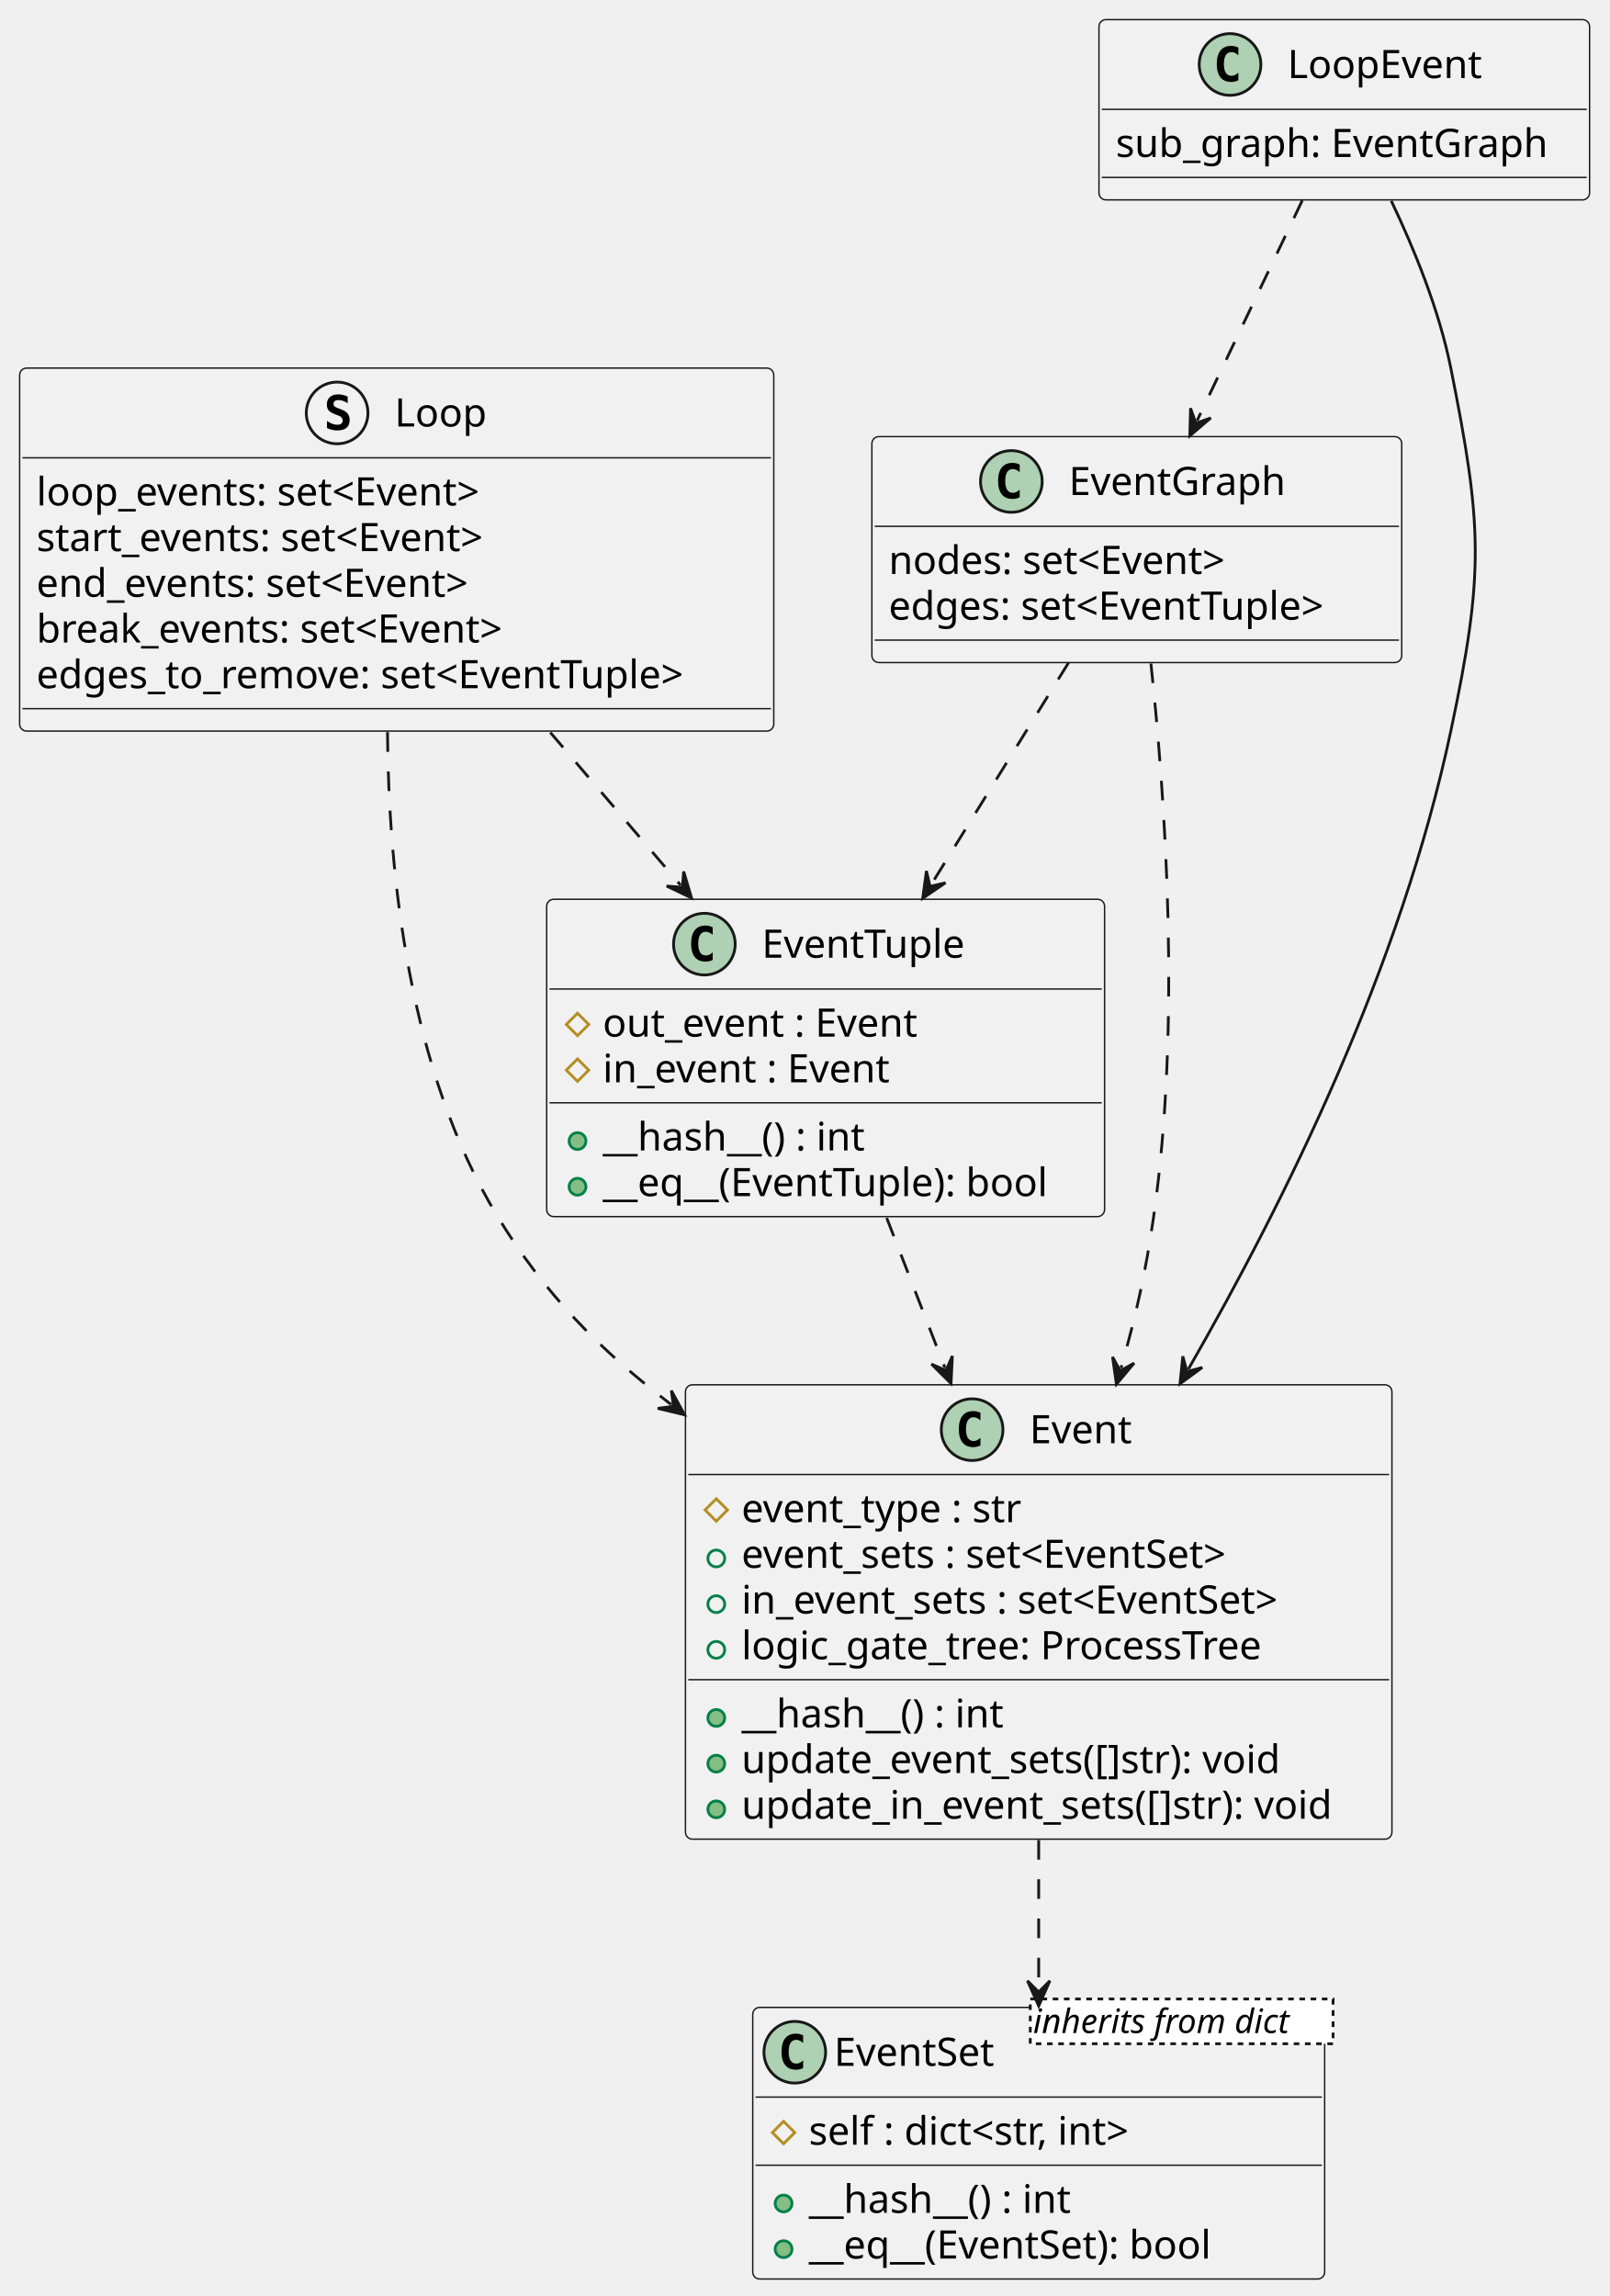
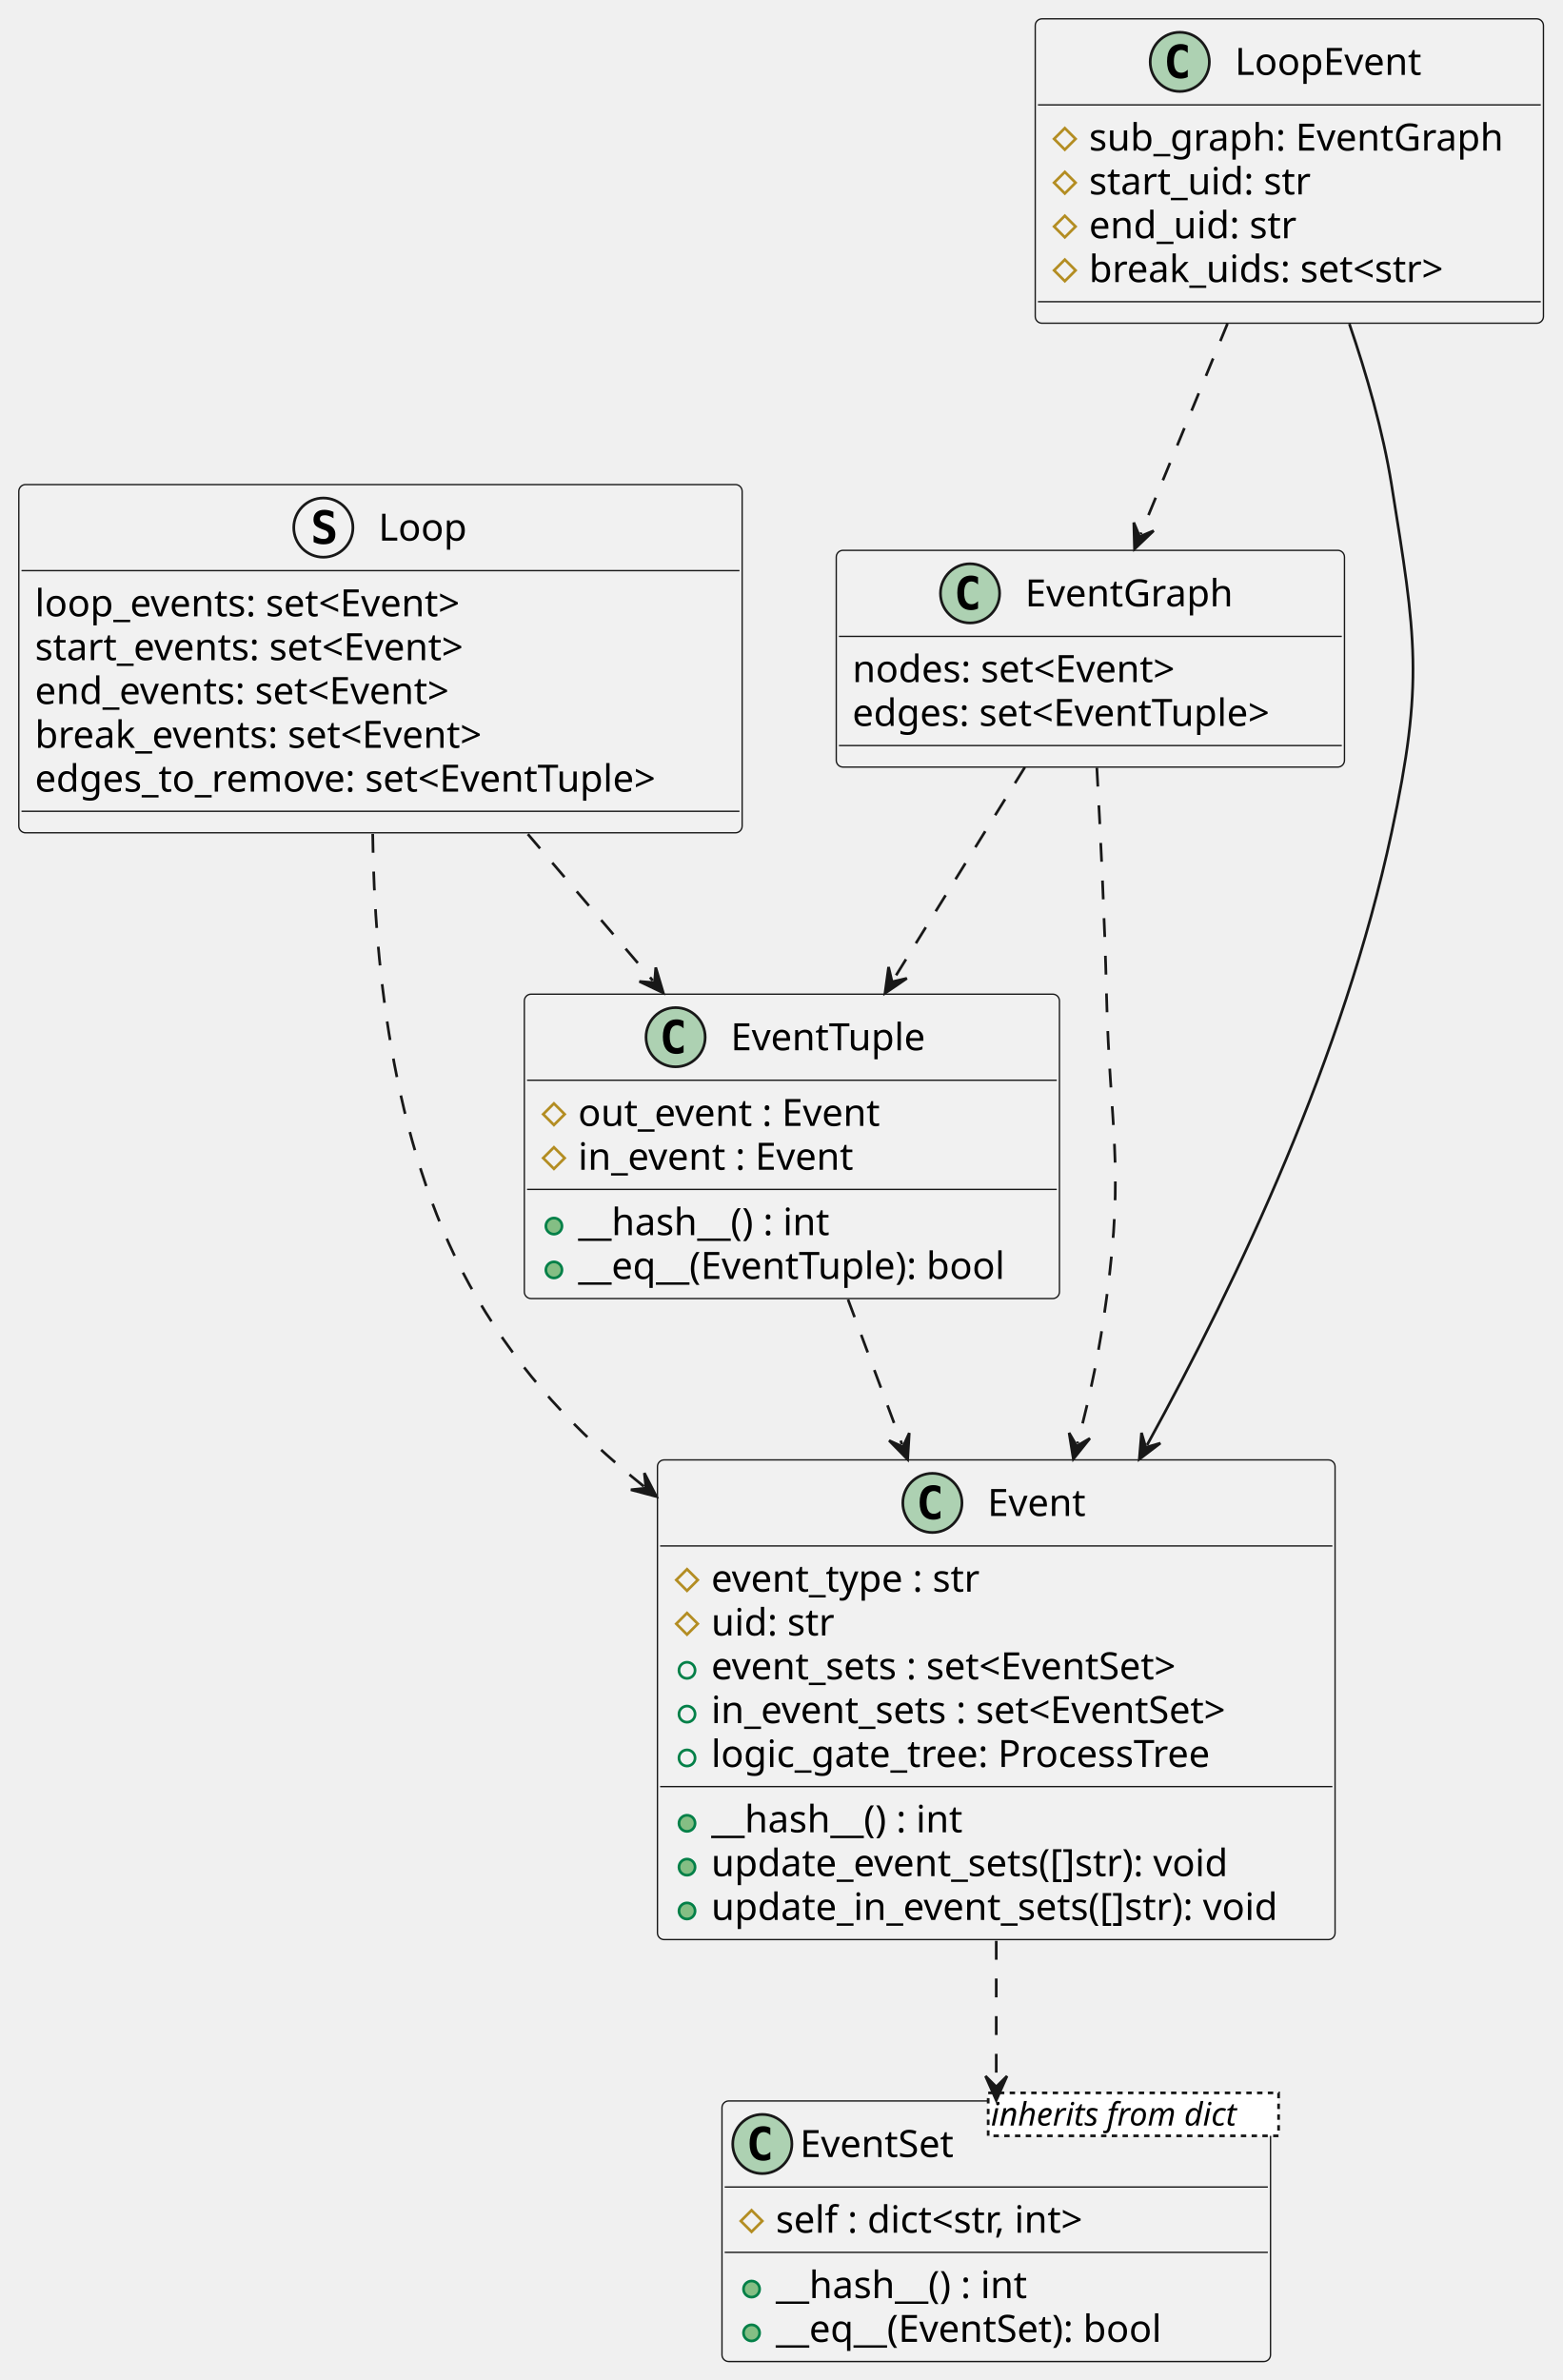
- <svg xmlns="http://www.w3.org/2000/svg" contentStyleType="text/css" height="819px" preserveAspectRatio="none" style="width:574px;height:819px;background:#FFFFFF;" version="1.1" viewBox="0 0 574 819" width="574px" zoomAndPan="magnify">
+ <svg xmlns="http://www.w3.org/2000/svg" contentStyleType="text/css" height="885px" preserveAspectRatio="none" style="width:581px;height:885px;background:#FFFFFF;" version="1.1" viewBox="0 0 581 885" width="581px" zoomAndPan="magnify">
  <defs />
  <g>
    <g id="elem_Event">
-       <rect codeLine="2" fill="#F1F1F1" height="162.078" id="Event" rx="2.5" ry="2.5" style="stroke:#181818;stroke-width:0.5;" width="252" x="244.5" y="493.97" />
-       <ellipse cx="346.75" cy="509.97" fill="#ADD1B2" rx="11" ry="11" style="stroke:#181818;stroke-width:1.0;" />
-       <path d="M349.719,515.611 Q349.141,515.908 348.5,516.048 Q347.859,516.204 347.156,516.204 Q344.656,516.204 343.328,514.564 Q342.016,512.908 342.016,509.783 Q342.016,506.658 343.328,505.001 Q344.656,503.345 347.156,503.345 Q347.859,503.345 348.5,503.501 Q349.156,503.658 349.719,503.954 L349.719,506.673 Q349.094,506.095 348.5,505.829 Q347.906,505.548 347.281,505.548 Q345.938,505.548 345.25,506.626 Q344.562,507.689 344.562,509.783 Q344.562,511.876 345.25,512.954 Q345.938,514.017 347.281,514.017 Q347.906,514.017 348.5,513.751 Q349.094,513.47 349.719,512.892 L349.719,515.611 Z " fill="#000000" />
-       <text fill="#000000" font-family="sans-serif" font-size="14" lengthAdjust="spacing" textLength="39" x="367.25" y="514.817">Event</text>
-       <line style="stroke:#181818;stroke-width:0.5;" x1="245.5" x2="495.5" y1="525.97" y2="525.97" />
-       <polygon fill="none" points="255.5,534.618,259.5,538.618,255.5,542.618,251.5,538.618" style="stroke:#B38D22;stroke-width:1.0;" />
-       <text fill="#000000" font-family="sans-serif" font-size="14" lengthAdjust="spacing" textLength="107" x="264.5" y="542.965">event_type : str</text>
-       <ellipse cx="255.5" cy="555.915" fill="none" rx="3" ry="3" style="stroke:#038048;stroke-width:1.0;" />
-       <text fill="#000000" font-family="sans-serif" font-size="14" lengthAdjust="spacing" textLength="197" x="264.5" y="559.262">event_sets : set&lt;EventSet&gt;</text>
-       <ellipse cx="255.5" cy="572.212" fill="none" rx="3" ry="3" style="stroke:#038048;stroke-width:1.0;" />
-       <text fill="#000000" font-family="sans-serif" font-size="14" lengthAdjust="spacing" textLength="216" x="264.5" y="575.559">in_event_sets : set&lt;EventSet&gt;</text>
-       <ellipse cx="255.5" cy="588.509" fill="none" rx="3" ry="3" style="stroke:#038048;stroke-width:1.0;" />
-       <text fill="#000000" font-family="sans-serif" font-size="14" lengthAdjust="spacing" textLength="202" x="264.5" y="591.856">logic_gate_tree: ProcessTree</text>
-       <line style="stroke:#181818;stroke-width:0.5;" x1="245.5" x2="495.5" y1="599.158" y2="599.158" />
-       <ellipse cx="255.5" cy="612.806" fill="#84BE84" rx="3" ry="3" style="stroke:#038048;stroke-width:1.0;" />
-       <text fill="#000000" font-family="sans-serif" font-size="14" lengthAdjust="spacing" textLength="102" x="264.5" y="616.153">__hash__() : int</text>
-       <ellipse cx="255.5" cy="629.103" fill="#84BE84" rx="3" ry="3" style="stroke:#038048;stroke-width:1.0;" />
-       <text fill="#000000" font-family="sans-serif" font-size="14" lengthAdjust="spacing" textLength="207" x="264.5" y="632.449">update_event_sets([]str): void</text>
-       <ellipse cx="255.5" cy="645.4" fill="#84BE84" rx="3" ry="3" style="stroke:#038048;stroke-width:1.0;" />
-       <text fill="#000000" font-family="sans-serif" font-size="14" lengthAdjust="spacing" textLength="226" x="264.5" y="648.746">update_in_event_sets([]str): void</text>
+       <rect codeLine="2" fill="#F1F1F1" height="178.375" id="Event" rx="2.5" ry="2.5" style="stroke:#181818;stroke-width:0.5;" width="252" x="244.5" y="542.86" />
+       <ellipse cx="346.75" cy="558.86" fill="#ADD1B2" rx="11" ry="11" style="stroke:#181818;stroke-width:1.0;" />
+       <path d="M349.719,564.501 Q349.141,564.798 348.5,564.938 Q347.859,565.094 347.156,565.094 Q344.656,565.094 343.328,563.454 Q342.016,561.798 342.016,558.673 Q342.016,555.548 343.328,553.891 Q344.656,552.235 347.156,552.235 Q347.859,552.235 348.5,552.391 Q349.156,552.548 349.719,552.844 L349.719,555.563 Q349.094,554.985 348.5,554.719 Q347.906,554.438 347.281,554.438 Q345.938,554.438 345.25,555.516 Q344.562,556.579 344.562,558.673 Q344.562,560.766 345.25,561.844 Q345.938,562.907 347.281,562.907 Q347.906,562.907 348.5,562.641 Q349.094,562.36 349.719,561.782 L349.719,564.501 Z " fill="#000000" />
+       <text fill="#000000" font-family="sans-serif" font-size="14" lengthAdjust="spacing" textLength="39" x="367.25" y="563.707">Event</text>
+       <line style="stroke:#181818;stroke-width:0.5;" x1="245.5" x2="495.5" y1="574.86" y2="574.86" />
+       <polygon fill="none" points="255.5,583.508,259.5,587.508,255.5,591.508,251.5,587.508" style="stroke:#B38D22;stroke-width:1.0;" />
+       <text fill="#000000" font-family="sans-serif" font-size="14" lengthAdjust="spacing" textLength="107" x="264.5" y="591.855">event_type : str</text>
+       <polygon fill="none" points="255.5,599.805,259.5,603.805,255.5,607.805,251.5,603.805" style="stroke:#B38D22;stroke-width:1.0;" />
+       <text fill="#000000" font-family="sans-serif" font-size="14" lengthAdjust="spacing" textLength="48" x="264.5" y="608.152">uid: str</text>
+       <ellipse cx="255.5" cy="621.102" fill="none" rx="3" ry="3" style="stroke:#038048;stroke-width:1.0;" />
+       <text fill="#000000" font-family="sans-serif" font-size="14" lengthAdjust="spacing" textLength="197" x="264.5" y="624.449">event_sets : set&lt;EventSet&gt;</text>
+       <ellipse cx="255.5" cy="637.399" fill="none" rx="3" ry="3" style="stroke:#038048;stroke-width:1.0;" />
+       <text fill="#000000" font-family="sans-serif" font-size="14" lengthAdjust="spacing" textLength="216" x="264.5" y="640.746">in_event_sets : set&lt;EventSet&gt;</text>
+       <ellipse cx="255.5" cy="653.696" fill="none" rx="3" ry="3" style="stroke:#038048;stroke-width:1.0;" />
+       <text fill="#000000" font-family="sans-serif" font-size="14" lengthAdjust="spacing" textLength="202" x="264.5" y="657.043">logic_gate_tree: ProcessTree</text>
+       <line style="stroke:#181818;stroke-width:0.5;" x1="245.5" x2="495.5" y1="664.344" y2="664.344" />
+       <ellipse cx="255.5" cy="677.993" fill="#84BE84" rx="3" ry="3" style="stroke:#038048;stroke-width:1.0;" />
+       <text fill="#000000" font-family="sans-serif" font-size="14" lengthAdjust="spacing" textLength="102" x="264.5" y="681.34">__hash__() : int</text>
+       <ellipse cx="255.5" cy="694.29" fill="#84BE84" rx="3" ry="3" style="stroke:#038048;stroke-width:1.0;" />
+       <text fill="#000000" font-family="sans-serif" font-size="14" lengthAdjust="spacing" textLength="207" x="264.5" y="697.636">update_event_sets([]str): void</text>
+       <ellipse cx="255.5" cy="710.587" fill="#84BE84" rx="3" ry="3" style="stroke:#038048;stroke-width:1.0;" />
+       <text fill="#000000" font-family="sans-serif" font-size="14" lengthAdjust="spacing" textLength="226" x="264.5" y="713.933">update_in_event_sets([]str): void</text>
    </g>
    <g id="elem_Loop">
-       <rect codeLine="12" fill="#F1F1F1" height="129.484" id="Loop" rx="2.5" ry="2.5" style="stroke:#181818;stroke-width:0.5;" width="269" x="7" y="131.3" />
-       <ellipse cx="120.25" cy="147.3" fill="#F1F1F1" rx="11" ry="11" style="stroke:#181818;stroke-width:1.0;" />
-       <path d="M119.734,147.863 Q117.875,147.159 117.219,146.394 Q116.578,145.613 116.578,144.3 Q116.578,142.613 117.656,141.644 Q118.734,140.675 120.609,140.675 Q121.469,140.675 122.312,140.878 Q123.172,141.066 124.016,141.456 L124.016,143.847 Q123.234,143.284 122.406,143.003 Q121.594,142.706 120.797,142.706 Q119.922,142.706 119.438,143.066 Q118.969,143.425 118.969,144.081 Q118.969,144.597 119.312,144.941 Q119.656,145.269 120.75,145.675 L121.812,146.081 Q123.297,146.628 124,147.534 Q124.719,148.441 124.719,149.816 Q124.719,151.691 123.609,152.613 Q122.5,153.534 120.25,153.534 Q119.328,153.534 118.406,153.316 Q117.484,153.097 116.625,152.675 L116.625,150.144 Q117.594,150.831 118.516,151.175 Q119.438,151.519 120.328,151.519 Q121.234,151.519 121.734,151.113 Q122.234,150.691 122.234,149.956 Q122.234,149.394 121.891,148.988 Q121.562,148.566 120.938,148.316 L119.734,147.863 Z " fill="#000000" />
-       <text fill="#000000" font-family="sans-serif" font-size="14" lengthAdjust="spacing" textLength="34" x="140.75" y="152.147">Loop</text>
-       <line style="stroke:#181818;stroke-width:0.5;" x1="8" x2="275" y1="163.3" y2="163.3" />
-       <text fill="#000000" font-family="sans-serif" font-size="14" lengthAdjust="spacing" textLength="178" x="13" y="180.295">loop_events: set&lt;Event&gt;</text>
-       <text fill="#000000" font-family="sans-serif" font-size="14" lengthAdjust="spacing" textLength="179" x="13" y="196.592">start_events: set&lt;Event&gt;</text>
-       <text fill="#000000" font-family="sans-serif" font-size="14" lengthAdjust="spacing" textLength="175" x="13" y="212.889">end_events: set&lt;Event&gt;</text>
-       <text fill="#000000" font-family="sans-serif" font-size="14" lengthAdjust="spacing" textLength="187" x="13" y="229.186">break_events: set&lt;Event&gt;</text>
-       <text fill="#000000" font-family="sans-serif" font-size="14" lengthAdjust="spacing" textLength="257" x="13" y="245.483">edges_to_remove: set&lt;EventTuple&gt;</text>
-       <line style="stroke:#181818;stroke-width:0.5;" x1="8" x2="275" y1="252.784" y2="252.784" />
+       <rect codeLine="13" fill="#F1F1F1" height="129.484" id="Loop" rx="2.5" ry="2.5" style="stroke:#181818;stroke-width:0.5;" width="269" x="7" y="180.19" />
+       <ellipse cx="120.25" cy="196.19" fill="#F1F1F1" rx="11" ry="11" style="stroke:#181818;stroke-width:1.0;" />
+       <path d="M119.734,196.752 Q117.875,196.049 117.219,195.284 Q116.578,194.502 116.578,193.19 Q116.578,191.502 117.656,190.534 Q118.734,189.565 120.609,189.565 Q121.469,189.565 122.312,189.768 Q123.172,189.956 124.016,190.346 L124.016,192.737 Q123.234,192.174 122.406,191.893 Q121.594,191.596 120.797,191.596 Q119.922,191.596 119.438,191.956 Q118.969,192.315 118.969,192.971 Q118.969,193.487 119.312,193.831 Q119.656,194.159 120.75,194.565 L121.812,194.971 Q123.297,195.518 124,196.424 Q124.719,197.331 124.719,198.706 Q124.719,200.581 123.609,201.502 Q122.5,202.424 120.25,202.424 Q119.328,202.424 118.406,202.206 Q117.484,201.987 116.625,201.565 L116.625,199.034 Q117.594,199.721 118.516,200.065 Q119.438,200.409 120.328,200.409 Q121.234,200.409 121.734,200.002 Q122.234,199.581 122.234,198.846 Q122.234,198.284 121.891,197.877 Q121.562,197.456 120.938,197.206 L119.734,196.752 Z " fill="#000000" />
+       <text fill="#000000" font-family="sans-serif" font-size="14" lengthAdjust="spacing" textLength="34" x="140.75" y="201.037">Loop</text>
+       <line style="stroke:#181818;stroke-width:0.5;" x1="8" x2="275" y1="212.19" y2="212.19" />
+       <text fill="#000000" font-family="sans-serif" font-size="14" lengthAdjust="spacing" textLength="178" x="13" y="229.185">loop_events: set&lt;Event&gt;</text>
+       <text fill="#000000" font-family="sans-serif" font-size="14" lengthAdjust="spacing" textLength="179" x="13" y="245.482">start_events: set&lt;Event&gt;</text>
+       <text fill="#000000" font-family="sans-serif" font-size="14" lengthAdjust="spacing" textLength="175" x="13" y="261.779">end_events: set&lt;Event&gt;</text>
+       <text fill="#000000" font-family="sans-serif" font-size="14" lengthAdjust="spacing" textLength="187" x="13" y="278.076">break_events: set&lt;Event&gt;</text>
+       <text fill="#000000" font-family="sans-serif" font-size="14" lengthAdjust="spacing" textLength="257" x="13" y="294.373">edges_to_remove: set&lt;EventTuple&gt;</text>
+       <line style="stroke:#181818;stroke-width:0.5;" x1="8" x2="275" y1="301.674" y2="301.674" />
    </g>
    <g id="elem_LoopEvent">
-       <rect codeLine="20" fill="#F1F1F1" height="64.297" id="LoopEvent" rx="2.5" ry="2.5" style="stroke:#181818;stroke-width:0.5;" width="175" x="392" y="7" />
+       <rect codeLine="21" fill="#F1F1F1" height="113.188" id="LoopEvent" rx="2.5" ry="2.5" style="stroke:#181818;stroke-width:0.5;" width="189" x="385" y="7" />
      <ellipse cx="438.75" cy="23" fill="#ADD1B2" rx="11" ry="11" style="stroke:#181818;stroke-width:1.0;" />
      <path d="M441.719,28.641 Q441.141,28.938 440.5,29.078 Q439.859,29.234 439.156,29.234 Q436.656,29.234 435.328,27.594 Q434.016,25.938 434.016,22.812 Q434.016,19.688 435.328,18.031 Q436.656,16.375 439.156,16.375 Q439.859,16.375 440.5,16.531 Q441.156,16.688 441.719,16.984 L441.719,19.703 Q441.094,19.125 440.5,18.859 Q439.906,18.578 439.281,18.578 Q437.938,18.578 437.25,19.656 Q436.562,20.719 436.562,22.812 Q436.562,24.906 437.25,25.984 Q437.938,27.047 439.281,27.047 Q439.906,27.047 440.5,26.781 Q441.094,26.5 441.719,25.922 L441.719,28.641 Z " fill="#000000" />
      <text fill="#000000" font-family="sans-serif" font-size="14" lengthAdjust="spacing" textLength="73" x="459.25" y="27.847">LoopEvent</text>
-       <line style="stroke:#181818;stroke-width:0.5;" x1="393" x2="566" y1="39" y2="39" />
-       <text fill="#000000" font-family="sans-serif" font-size="14" lengthAdjust="spacing" textLength="163" x="398" y="55.995">sub_graph: EventGraph</text>
-       <line style="stroke:#181818;stroke-width:0.5;" x1="393" x2="566" y1="63.297" y2="63.297" />
+       <line style="stroke:#181818;stroke-width:0.5;" x1="386" x2="573" y1="39" y2="39" />
+       <polygon fill="none" points="396,47.648,400,51.648,396,55.648,392,51.648" style="stroke:#B38D22;stroke-width:1.0;" />
+       <text fill="#000000" font-family="sans-serif" font-size="14" lengthAdjust="spacing" textLength="163" x="405" y="55.995">sub_graph: EventGraph</text>
+       <polygon fill="none" points="396,63.945,400,67.945,396,71.945,392,67.945" style="stroke:#B38D22;stroke-width:1.0;" />
+       <text fill="#000000" font-family="sans-serif" font-size="14" lengthAdjust="spacing" textLength="86" x="405" y="72.292">start_uid: str</text>
+       <polygon fill="none" points="396,80.242,400,84.242,396,88.242,392,84.242" style="stroke:#B38D22;stroke-width:1.0;" />
+       <text fill="#000000" font-family="sans-serif" font-size="14" lengthAdjust="spacing" textLength="82" x="405" y="88.589">end_uid: str</text>
+       <polygon fill="none" points="396,96.539,400,100.539,396,104.539,392,100.539" style="stroke:#B38D22;stroke-width:1.0;" />
+       <text fill="#000000" font-family="sans-serif" font-size="14" lengthAdjust="spacing" textLength="148" x="405" y="104.886">break_uids: set&lt;str&gt;</text>
+       <line style="stroke:#181818;stroke-width:0.5;" x1="386" x2="573" y1="112.188" y2="112.188" />
    </g>
    <g id="elem_EventTuple">
-       <rect codeLine="24" fill="#F1F1F1" height="113.188" id="EventTuple" rx="2.5" ry="2.5" style="stroke:#181818;stroke-width:0.5;" width="199" x="195" y="320.78" />
-       <ellipse cx="251.25" cy="336.78" fill="#ADD1B2" rx="11" ry="11" style="stroke:#181818;stroke-width:1.0;" />
-       <path d="M254.219,342.421 Q253.641,342.717 253,342.858 Q252.359,343.014 251.656,343.014 Q249.156,343.014 247.828,341.374 Q246.516,339.717 246.516,336.592 Q246.516,333.467 247.828,331.811 Q249.156,330.155 251.656,330.155 Q252.359,330.155 253,330.311 Q253.656,330.467 254.219,330.764 L254.219,333.483 Q253.594,332.905 253,332.639 Q252.406,332.358 251.781,332.358 Q250.438,332.358 249.75,333.436 Q249.062,334.499 249.062,336.592 Q249.062,338.686 249.75,339.764 Q250.438,340.827 251.781,340.827 Q252.406,340.827 253,340.561 Q253.594,340.28 254.219,339.702 L254.219,342.421 Z " fill="#000000" />
-       <text fill="#000000" font-family="sans-serif" font-size="14" lengthAdjust="spacing" textLength="78" x="271.75" y="341.627">EventTuple</text>
-       <line style="stroke:#181818;stroke-width:0.5;" x1="196" x2="393" y1="352.78" y2="352.78" />
-       <polygon fill="none" points="206,361.428,210,365.428,206,369.428,202,365.428" style="stroke:#B38D22;stroke-width:1.0;" />
-       <text fill="#000000" font-family="sans-serif" font-size="14" lengthAdjust="spacing" textLength="121" x="215" y="369.775">out_event : Event</text>
-       <polygon fill="none" points="206,377.725,210,381.725,206,385.725,202,381.725" style="stroke:#B38D22;stroke-width:1.0;" />
-       <text fill="#000000" font-family="sans-serif" font-size="14" lengthAdjust="spacing" textLength="110" x="215" y="386.072">in_event : Event</text>
-       <line style="stroke:#181818;stroke-width:0.5;" x1="196" x2="393" y1="393.374" y2="393.374" />
-       <ellipse cx="206" cy="407.022" fill="#84BE84" rx="3" ry="3" style="stroke:#038048;stroke-width:1.0;" />
-       <text fill="#000000" font-family="sans-serif" font-size="14" lengthAdjust="spacing" textLength="102" x="215" y="410.369">__hash__() : int</text>
-       <ellipse cx="206" cy="423.319" fill="#84BE84" rx="3" ry="3" style="stroke:#038048;stroke-width:1.0;" />
-       <text fill="#000000" font-family="sans-serif" font-size="14" lengthAdjust="spacing" textLength="173" x="215" y="426.666">__eq__(EventTuple): bool</text>
+       <rect codeLine="28" fill="#F1F1F1" height="113.188" id="EventTuple" rx="2.5" ry="2.5" style="stroke:#181818;stroke-width:0.5;" width="199" x="195" y="369.68" />
+       <ellipse cx="251.25" cy="385.68" fill="#ADD1B2" rx="11" ry="11" style="stroke:#181818;stroke-width:1.0;" />
+       <path d="M254.219,391.321 Q253.641,391.618 253,391.758 Q252.359,391.914 251.656,391.914 Q249.156,391.914 247.828,390.274 Q246.516,388.618 246.516,385.493 Q246.516,382.368 247.828,380.711 Q249.156,379.055 251.656,379.055 Q252.359,379.055 253,379.211 Q253.656,379.368 254.219,379.664 L254.219,382.383 Q253.594,381.805 253,381.539 Q252.406,381.258 251.781,381.258 Q250.438,381.258 249.75,382.336 Q249.062,383.399 249.062,385.493 Q249.062,387.586 249.75,388.664 Q250.438,389.727 251.781,389.727 Q252.406,389.727 253,389.461 Q253.594,389.18 254.219,388.602 L254.219,391.321 Z " fill="#000000" />
+       <text fill="#000000" font-family="sans-serif" font-size="14" lengthAdjust="spacing" textLength="78" x="271.75" y="390.527">EventTuple</text>
+       <line style="stroke:#181818;stroke-width:0.5;" x1="196" x2="393" y1="401.68" y2="401.68" />
+       <polygon fill="none" points="206,410.328,210,414.328,206,418.328,202,414.328" style="stroke:#B38D22;stroke-width:1.0;" />
+       <text fill="#000000" font-family="sans-serif" font-size="14" lengthAdjust="spacing" textLength="121" x="215" y="418.675">out_event : Event</text>
+       <polygon fill="none" points="206,426.625,210,430.625,206,434.625,202,430.625" style="stroke:#B38D22;stroke-width:1.0;" />
+       <text fill="#000000" font-family="sans-serif" font-size="14" lengthAdjust="spacing" textLength="110" x="215" y="434.972">in_event : Event</text>
+       <line style="stroke:#181818;stroke-width:0.5;" x1="196" x2="393" y1="442.274" y2="442.274" />
+       <ellipse cx="206" cy="455.922" fill="#84BE84" rx="3" ry="3" style="stroke:#038048;stroke-width:1.0;" />
+       <text fill="#000000" font-family="sans-serif" font-size="14" lengthAdjust="spacing" textLength="102" x="215" y="459.269">__hash__() : int</text>
+       <ellipse cx="206" cy="472.219" fill="#84BE84" rx="3" ry="3" style="stroke:#038048;stroke-width:1.0;" />
+       <text fill="#000000" font-family="sans-serif" font-size="14" lengthAdjust="spacing" textLength="173" x="215" y="475.566">__eq__(EventTuple): bool</text>
    </g>
    <g id="elem_EventSet">
-       <rect codeLine="32" fill="#F1F1F1" height="96.891" id="EventSet" rx="2.5" ry="2.5" style="stroke:#181818;stroke-width:0.5;" width="204" x="268.5" y="716.05" />
-       <ellipse cx="283.5" cy="732.05" fill="#ADD1B2" rx="11" ry="11" style="stroke:#181818;stroke-width:1.0;" />
-       <path d="M286.469,737.691 Q285.891,737.987 285.25,738.128 Q284.609,738.284 283.906,738.284 Q281.406,738.284 280.078,736.644 Q278.766,734.987 278.766,731.862 Q278.766,728.737 280.078,727.081 Q281.406,725.425 283.906,725.425 Q284.609,725.425 285.25,725.581 Q285.906,725.737 286.469,726.034 L286.469,728.753 Q285.844,728.175 285.25,727.909 Q284.656,727.628 284.031,727.628 Q282.688,727.628 282,728.706 Q281.312,729.769 281.312,731.862 Q281.312,733.956 282,735.034 Q282.688,736.097 284.031,736.097 Q284.656,736.097 285.25,735.831 Q285.844,735.55 286.469,734.972 L286.469,737.691 Z " fill="#000000" />
-       <text fill="#000000" font-family="sans-serif" font-size="14" lengthAdjust="spacing" textLength="62" x="297.5" y="736.897">EventSet</text>
-       <rect fill="#FFFFFF" height="15.969" style="stroke:#181818;stroke-width:1.0;stroke-dasharray:2.0,2.0;" width="108" x="367.5" y="713.05" />
-       <text fill="#000000" font-family="sans-serif" font-size="12" font-style="italic" lengthAdjust="spacing" textLength="106" x="368.5" y="725.189">inherits from dict</text>
-       <line style="stroke:#181818;stroke-width:0.5;" x1="269.5" x2="471.5" y1="748.05" y2="748.05" />
-       <polygon fill="none" points="279.5,756.698,283.5,760.698,279.5,764.698,275.5,760.698" style="stroke:#B38D22;stroke-width:1.0;" />
-       <text fill="#000000" font-family="sans-serif" font-size="14" lengthAdjust="spacing" textLength="129" x="288.5" y="765.045">self : dict&lt;str, int&gt;</text>
-       <line style="stroke:#181818;stroke-width:0.5;" x1="269.5" x2="471.5" y1="772.347" y2="772.347" />
-       <ellipse cx="279.5" cy="785.995" fill="#84BE84" rx="3" ry="3" style="stroke:#038048;stroke-width:1.0;" />
-       <text fill="#000000" font-family="sans-serif" font-size="14" lengthAdjust="spacing" textLength="102" x="288.5" y="789.342">__hash__() : int</text>
-       <ellipse cx="279.5" cy="802.292" fill="#84BE84" rx="3" ry="3" style="stroke:#038048;stroke-width:1.0;" />
-       <text fill="#000000" font-family="sans-serif" font-size="14" lengthAdjust="spacing" textLength="157" x="288.5" y="805.639">__eq__(EventSet): bool</text>
+       <rect codeLine="36" fill="#F1F1F1" height="96.891" id="EventSet" rx="2.5" ry="2.5" style="stroke:#181818;stroke-width:0.5;" width="204" x="268.5" y="781.24" />
+       <ellipse cx="283.5" cy="797.24" fill="#ADD1B2" rx="11" ry="11" style="stroke:#181818;stroke-width:1.0;" />
+       <path d="M286.469,802.881 Q285.891,803.178 285.25,803.318 Q284.609,803.474 283.906,803.474 Q281.406,803.474 280.078,801.834 Q278.766,800.178 278.766,797.053 Q278.766,793.928 280.078,792.271 Q281.406,790.615 283.906,790.615 Q284.609,790.615 285.25,790.771 Q285.906,790.928 286.469,791.224 L286.469,793.943 Q285.844,793.365 285.25,793.099 Q284.656,792.818 284.031,792.818 Q282.688,792.818 282,793.896 Q281.312,794.959 281.312,797.053 Q281.312,799.146 282,800.224 Q282.688,801.287 284.031,801.287 Q284.656,801.287 285.25,801.021 Q285.844,800.74 286.469,800.162 L286.469,802.881 Z " fill="#000000" />
+       <text fill="#000000" font-family="sans-serif" font-size="14" lengthAdjust="spacing" textLength="62" x="297.5" y="802.087">EventSet</text>
+       <rect fill="#FFFFFF" height="15.969" style="stroke:#181818;stroke-width:1.0;stroke-dasharray:2.0,2.0;" width="108" x="367.5" y="778.24" />
+       <text fill="#000000" font-family="sans-serif" font-size="12" font-style="italic" lengthAdjust="spacing" textLength="106" x="368.5" y="790.379">inherits from dict</text>
+       <line style="stroke:#181818;stroke-width:0.5;" x1="269.5" x2="471.5" y1="813.24" y2="813.24" />
+       <polygon fill="none" points="279.5,821.888,283.5,825.888,279.5,829.888,275.5,825.888" style="stroke:#B38D22;stroke-width:1.0;" />
+       <text fill="#000000" font-family="sans-serif" font-size="14" lengthAdjust="spacing" textLength="129" x="288.5" y="830.235">self : dict&lt;str, int&gt;</text>
+       <line style="stroke:#181818;stroke-width:0.5;" x1="269.5" x2="471.5" y1="837.537" y2="837.537" />
+       <ellipse cx="279.5" cy="851.185" fill="#84BE84" rx="3" ry="3" style="stroke:#038048;stroke-width:1.0;" />
+       <text fill="#000000" font-family="sans-serif" font-size="14" lengthAdjust="spacing" textLength="102" x="288.5" y="854.532">__hash__() : int</text>
+       <ellipse cx="279.5" cy="867.482" fill="#84BE84" rx="3" ry="3" style="stroke:#038048;stroke-width:1.0;" />
+       <text fill="#000000" font-family="sans-serif" font-size="14" lengthAdjust="spacing" textLength="157" x="288.5" y="870.829">__eq__(EventSet): bool</text>
    </g>
    <g id="elem_EventGraph">
-       <rect codeLine="38" fill="#F1F1F1" height="80.594" id="EventGraph" rx="2.5" ry="2.5" style="stroke:#181818;stroke-width:0.5;" width="189" x="311" y="155.74" />
-       <ellipse cx="360.75" cy="171.74" fill="#ADD1B2" rx="11" ry="11" style="stroke:#181818;stroke-width:1.0;" />
-       <path d="M363.719,177.381 Q363.141,177.678 362.5,177.818 Q361.859,177.974 361.156,177.974 Q358.656,177.974 357.328,176.334 Q356.016,174.678 356.016,171.553 Q356.016,168.428 357.328,166.771 Q358.656,165.115 361.156,165.115 Q361.859,165.115 362.5,165.271 Q363.156,165.428 363.719,165.724 L363.719,168.443 Q363.094,167.865 362.5,167.599 Q361.906,167.318 361.281,167.318 Q359.938,167.318 359.25,168.396 Q358.562,169.459 358.562,171.553 Q358.562,173.646 359.25,174.724 Q359.938,175.787 361.281,175.787 Q361.906,175.787 362.5,175.521 Q363.094,175.24 363.719,174.662 L363.719,177.381 Z " fill="#000000" />
-       <text fill="#000000" font-family="sans-serif" font-size="14" lengthAdjust="spacing" textLength="81" x="381.25" y="176.587">EventGraph</text>
-       <line style="stroke:#181818;stroke-width:0.5;" x1="312" x2="499" y1="187.74" y2="187.74" />
-       <text fill="#000000" font-family="sans-serif" font-size="14" lengthAdjust="spacing" textLength="138" x="317" y="204.735">nodes: set&lt;Event&gt;</text>
-       <text fill="#000000" font-family="sans-serif" font-size="14" lengthAdjust="spacing" textLength="177" x="317" y="221.032">edges: set&lt;EventTuple&gt;</text>
-       <line style="stroke:#181818;stroke-width:0.5;" x1="312" x2="499" y1="228.334" y2="228.334" />
+       <rect codeLine="42" fill="#F1F1F1" height="80.594" id="EventGraph" rx="2.5" ry="2.5" style="stroke:#181818;stroke-width:0.5;" width="189" x="311" y="204.64" />
+       <ellipse cx="360.75" cy="220.64" fill="#ADD1B2" rx="11" ry="11" style="stroke:#181818;stroke-width:1.0;" />
+       <path d="M363.719,226.281 Q363.141,226.577 362.5,226.718 Q361.859,226.874 361.156,226.874 Q358.656,226.874 357.328,225.234 Q356.016,223.577 356.016,220.452 Q356.016,217.327 357.328,215.671 Q358.656,214.015 361.156,214.015 Q361.859,214.015 362.5,214.171 Q363.156,214.327 363.719,214.624 L363.719,217.343 Q363.094,216.765 362.5,216.499 Q361.906,216.218 361.281,216.218 Q359.938,216.218 359.25,217.296 Q358.562,218.359 358.562,220.452 Q358.562,222.546 359.25,223.624 Q359.938,224.687 361.281,224.687 Q361.906,224.687 362.5,224.421 Q363.094,224.14 363.719,223.562 L363.719,226.281 Z " fill="#000000" />
+       <text fill="#000000" font-family="sans-serif" font-size="14" lengthAdjust="spacing" textLength="81" x="381.25" y="225.487">EventGraph</text>
+       <line style="stroke:#181818;stroke-width:0.5;" x1="312" x2="499" y1="236.64" y2="236.64" />
+       <text fill="#000000" font-family="sans-serif" font-size="14" lengthAdjust="spacing" textLength="138" x="317" y="253.635">nodes: set&lt;Event&gt;</text>
+       <text fill="#000000" font-family="sans-serif" font-size="14" lengthAdjust="spacing" textLength="177" x="317" y="269.932">edges: set&lt;EventTuple&gt;</text>
+       <line style="stroke:#181818;stroke-width:0.5;" x1="312" x2="499" y1="277.234" y2="277.234" />
    </g>
    <g id="link_Event_EventSet">
-       <path codeLine="44" d="M370.5,656.34 C370.5,676.51 370.5,691.53 370.5,709.56 " fill="none" id="Event-to-EventSet" style="stroke:#181818;stroke-width:1.0;stroke-dasharray:7.0,7.0;" />
-       <polygon fill="#181818" points="370.5,715.56,374.5,706.56,370.5,710.56,366.5,706.56,370.5,715.56" style="stroke:#181818;stroke-width:1.0;" />
+       <path codeLine="48" d="M370.5,721.71 C370.5,742.13 370.5,757.09 370.5,774.98 " fill="none" id="Event-to-EventSet" style="stroke:#181818;stroke-width:1.0;stroke-dasharray:7.0,7.0;" />
+       <polygon fill="#181818" points="370.5,780.98,374.5,771.98,370.5,775.98,366.5,771.98,370.5,780.98" style="stroke:#181818;stroke-width:1.0;" />
    </g>
    <g id="link_EventGraph_Event">
-       <path codeLine="45" d="M410.53,236.68 C415.59,283.93 421.37,365.14 411.5,433.97 C408.68,453.66 405.37,468.669 399.87,488.019 " fill="none" id="EventGraph-to-Event" style="stroke:#181818;stroke-width:1.0;stroke-dasharray:7.0,7.0;" />
-       <polygon fill="#181818" points="398.23,493.79,404.538,486.226,399.597,488.981,396.843,484.039,398.23,493.79" style="stroke:#181818;stroke-width:1.0;" />
+       <path codeLine="49" d="M407.91,285.48 C409.26,309.77 410.82,341.51 411.5,369.68 C412.72,419.97 418.27,433.02 411.5,482.86 C408.84,502.44 405.83,517.278 400.7,536.728 " fill="none" id="EventGraph-to-Event" style="stroke:#181818;stroke-width:1.0;stroke-dasharray:7.0,7.0;" />
+       <polygon fill="#181818" points="399.17,542.53,405.333,534.848,400.445,537.695,397.598,532.808,399.17,542.53" style="stroke:#181818;stroke-width:1.0;" />
    </g>
    <g id="link_EventGraph_EventTuple">
-       <path codeLine="46" d="M381.14,236.4 C365.89,261.04 349.159,288.079 332.279,315.339 " fill="none" id="EventGraph-to-EventTuple" style="stroke:#181818;stroke-width:1.0;stroke-dasharray:7.0,7.0;" />
-       <polygon fill="#181818" points="329.12,320.44,337.259,314.894,331.752,316.189,330.457,310.682,329.12,320.44" style="stroke:#181818;stroke-width:1.0;" />
+       <path codeLine="50" d="M381.14,285.29 C365.89,309.93 349.158,336.968 332.278,364.238 " fill="none" id="EventGraph-to-EventTuple" style="stroke:#181818;stroke-width:1.0;stroke-dasharray:7.0,7.0;" />
+       <polygon fill="#181818" points="329.12,369.34,337.258,363.793,331.752,365.089,330.456,359.582,329.12,369.34" style="stroke:#181818;stroke-width:1.0;" />
    </g>
    <g id="link_EventTuple_Event">
-       <path codeLine="47" d="M316.28,434.44 C323.43,452.84 329.348,468.077 337.058,487.927 " fill="none" id="EventTuple-to-Event" style="stroke:#181818;stroke-width:1.0;stroke-dasharray:7.0,7.0;" />
-       <polygon fill="#181818" points="339.23,493.52,339.7,483.682,337.42,488.859,332.243,486.579,339.23,493.52" style="stroke:#181818;stroke-width:1.0;" />
+       <path codeLine="51" d="M315.37,483.22 C322.22,501.61 327.922,516.889 335.452,537.069 " fill="none" id="EventTuple-to-Event" style="stroke:#181818;stroke-width:1.0;stroke-dasharray:7.0,7.0;" />
+       <polygon fill="#181818" points="337.55,542.69,338.151,532.86,335.802,538.005,330.656,535.656,337.55,542.69" style="stroke:#181818;stroke-width:1.0;" />
    </g>
    <g id="link_LoopEvent_Event">
-       <path codeLine="48" d="M496.26,71.65 C504.43,88.77 513.36,110.62 517.5,131.3 C528.79,187.73 529.45,204.49 517.5,260.78 C499.69,344.67 459.027,427.187 423.887,488.397 " fill="none" id="LoopEvent-to-Event" style="stroke:#181818;stroke-width:1.0;" />
-       <polygon fill="#181818" points="420.9,493.6,428.85,487.786,423.389,489.264,421.912,483.803,420.9,493.6" style="stroke:#181818;stroke-width:1.0;" />
+       <path codeLine="52" d="M501.82,120.44 C508.21,139.13 514.31,160.27 517.5,180.19 C526.6,237.02 529.59,253.41 517.5,309.68 C499.65,392.76 460.979,474.752 426.589,537.341 " fill="none" id="LoopEvent-to-Event" style="stroke:#181818;stroke-width:1.0;" />
+       <polygon fill="#181818" points="423.7,542.6,431.54,536.638,426.108,538.218,424.528,532.786,423.7,542.6" style="stroke:#181818;stroke-width:1.0;" />
    </g>
    <g id="link_Loop_EventTuple">
-       <path codeLine="49" d="M196.3,261.28 C212.77,280.58 226.794,297.027 242.774,315.747 " fill="none" id="Loop-to-EventTuple" style="stroke:#181818;stroke-width:1.0;stroke-dasharray:7.0,7.0;" />
-       <polygon fill="#181818" points="246.67,320.31,243.869,310.868,243.424,316.507,237.784,316.062,246.67,320.31" style="stroke:#181818;stroke-width:1.0;" />
+       <path codeLine="53" d="M196.3,310.17 C212.77,329.47 226.794,345.917 242.774,364.637 " fill="none" id="Loop-to-EventTuple" style="stroke:#181818;stroke-width:1.0;stroke-dasharray:7.0,7.0;" />
+       <polygon fill="#181818" points="246.67,369.2,243.869,359.758,243.424,365.397,237.784,364.952,246.67,369.2" style="stroke:#181818;stroke-width:1.0;" />
    </g>
    <g id="link_Loop_Event">
-       <path codeLine="50" d="M138.22,261.17 C138.57,311.6 145.75,381.82 177.5,433.97 C194.19,461.37 213.691,481.378 239.422,501.028 " fill="none" id="Loop-to-Event" style="stroke:#181818;stroke-width:1.0;stroke-dasharray:7.0,7.0;" />
-       <polygon fill="#181818" points="244.19,504.67,239.465,496.029,240.216,501.635,234.609,502.387,244.19,504.67" style="stroke:#181818;stroke-width:1.0;" />
+       <path codeLine="54" d="M138.61,310.09 C139.2,360.37 146.51,430.38 177.5,482.86 C194.15,511.06 213.729,531.995 239.459,552.735 " fill="none" id="Loop-to-Event" style="stroke:#181818;stroke-width:1.0;stroke-dasharray:7.0,7.0;" />
+       <polygon fill="#181818" points="244.13,556.5,239.633,547.738,240.237,553.362,234.613,553.966,244.13,556.5" style="stroke:#181818;stroke-width:1.0;" />
    </g>
    <g id="link_LoopEvent_EventGraph">
-       <path codeLine="51" d="M464.52,71.5 C452.95,95.72 439.447,123.987 426.987,150.056 " fill="none" id="LoopEvent-to-EventGraph" style="stroke:#181818;stroke-width:1.0;stroke-dasharray:7.0,7.0;" />
-       <polygon fill="#181818" points="424.4,155.47,431.89,149.075,426.556,150.959,424.672,145.625,424.4,155.47" style="stroke:#181818;stroke-width:1.0;" />
+       <path codeLine="55" d="M456.49,120.36 C445.29,147.5 434.367,173.963 424.207,198.603 " fill="none" id="LoopEvent-to-EventGraph" style="stroke:#181818;stroke-width:1.0;stroke-dasharray:7.0,7.0;" />
+       <polygon fill="#181818" points="421.92,204.15,429.049,197.354,423.826,199.528,421.653,194.305,421.92,204.15" style="stroke:#181818;stroke-width:1.0;" />
    </g>
  </g>
</svg>
